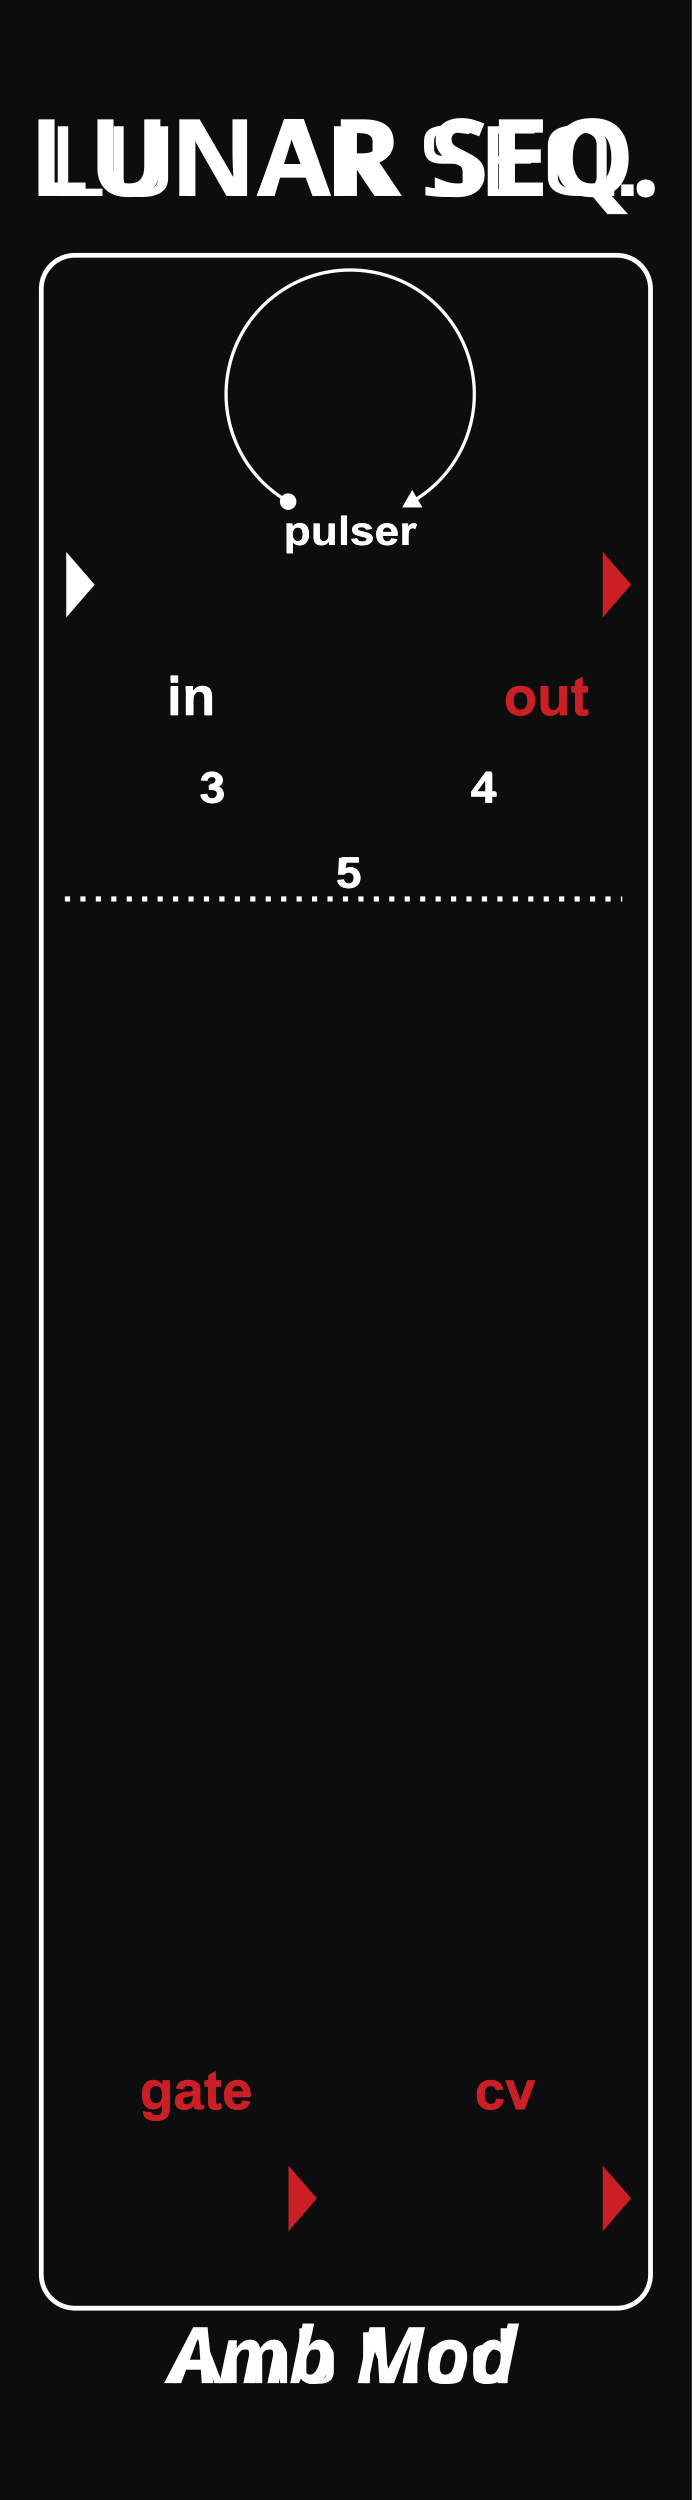
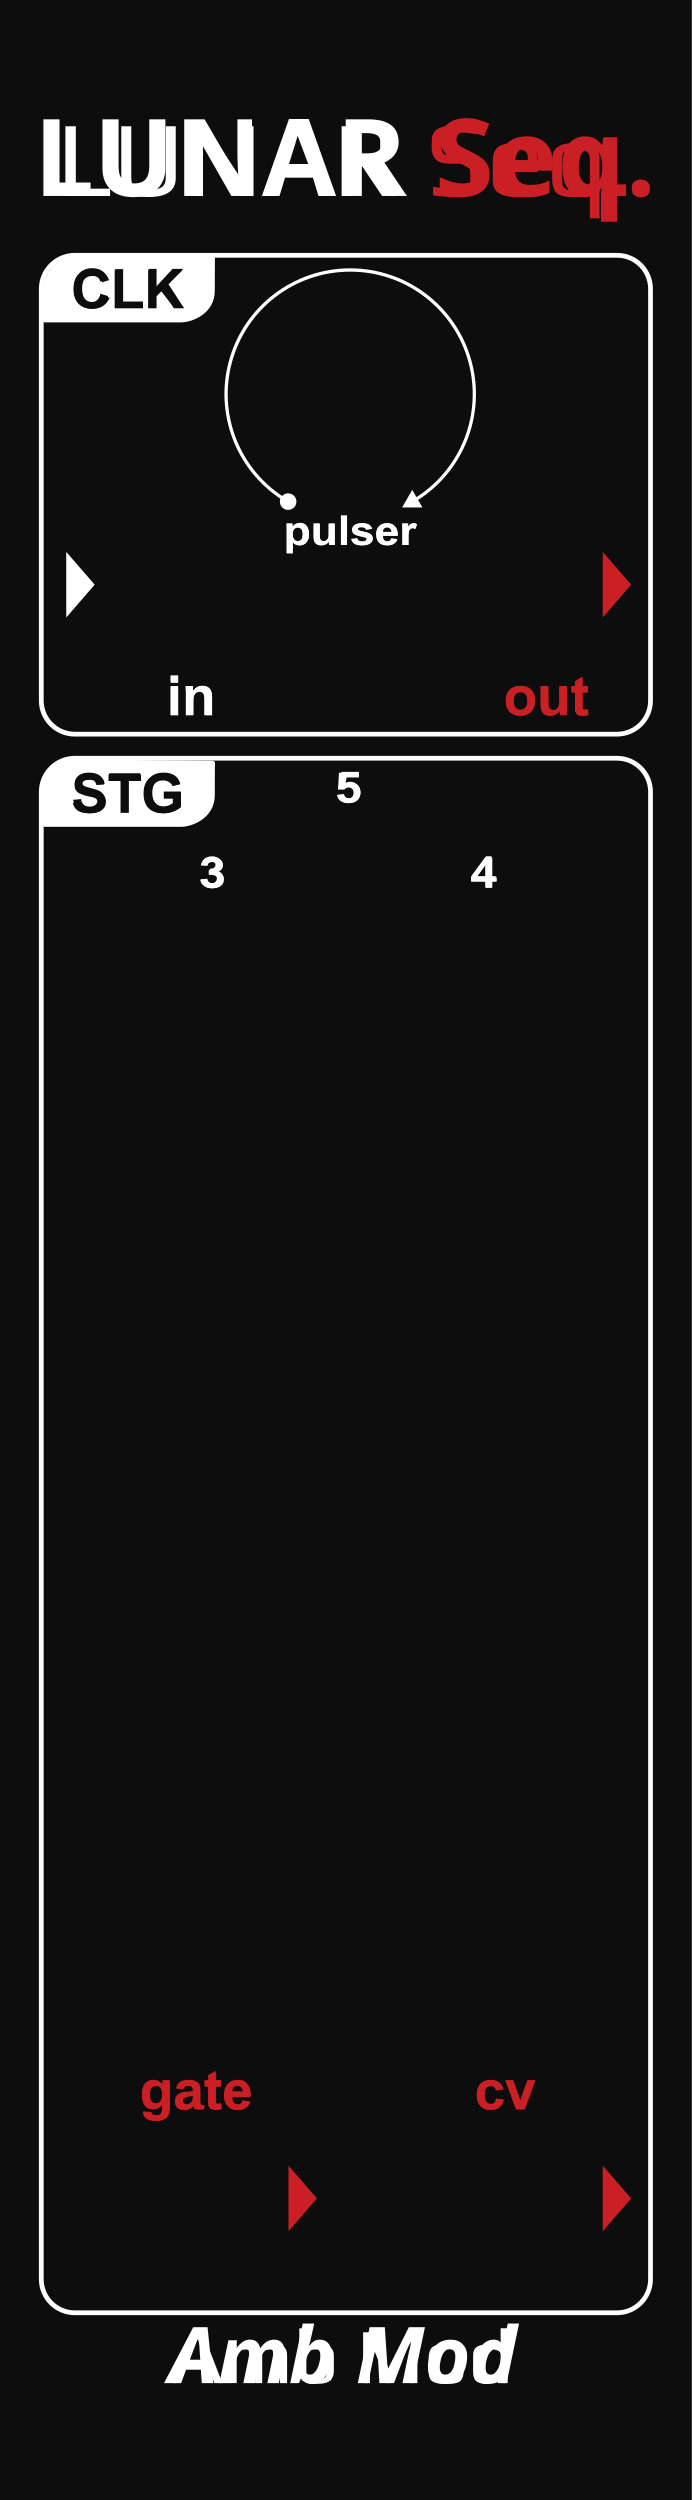
<svg xmlns="http://www.w3.org/2000/svg" width="35.56mm" height="128.5mm" viewBox="0 0 35.56 128.5" version="1.1" id="svg1">
  <defs id="defs1">
    <rect x="84.1" y="60.777" width="17.973" height="14.954" id="rect20" />
    <rect x="-6.86" y="102.347" width="128.14" height="83.689" id="rect11" />
  </defs>
  <rect x="0" y="0" width="35.56" height="128.5" style="fill:#0d0d0d;fill-opacity:1;stroke:none" id="rect1" />
-   <rect x="2.122" y="13.122" width="31.315" height="105.519" rx="1.726" ry="1.726" style="fill:none;fill-opacity:1;stroke:#fff;stroke-width:0.245;stroke-linejoin:round" id="box-clock" />
+   <rect x="2.122" y="13.122" width="31.315" height="24.614" rx="1.726" ry="1.726" style="fill:none;fill-opacity:1;stroke:#fff;stroke-width:0.245;stroke-linejoin:round" id="box-clock" />
  <text x="17.278" y="29.177" text-anchor="middle" id="label-pulser" style="font-weight:bold;font-size:2.187px;font-family:Arial;text-anchor:middle;fill:#fff;stroke-width:1" transform="scale(1.041629,0.9600343)">pulser</text>
  <g id="g1" transform="translate(9.71841)">
    <text x="7.901" y="122.492" font-family="sans-serif" font-size="4.025px" text-anchor="middle" fill="#fff" id="text52" style="stroke-width:1.548">
      <tspan style="font-style:italic;font-variant:normal;font-weight:bold;font-stretch:normal;font-family:Play;-inkscape-font-specification:'Play Bold Italic';stroke-width:1.548" id="tspan52">Amb Mod</tspan>
    </text>
    <path style="font-style:italic;font-weight:bold;font-size:4.025px;font-family:Play;-inkscape-font-specification:'Play Bold Italic';text-anchor:middle;fill:#fff;stroke-width:1.548" d="m 0.245,119.88 h 0.451 l 1.014,2.612 H 1.303 l -0.298,-0.793 h -1.119 l -0.294,0.793 h -0.386 z m 0.664,1.549 -0.443,-1.179 h -0.036 l -0.443,1.179 z m 1.175,-0.885 h 0.362 v 0.237 q 0.056,-0.278 0.656,-0.278 0.487,0 0.608,0.266 0.036,-0.129 0.217,-0.197 0.185,-0.068 0.451,-0.068 0.362,0 0.511,0.137 0.149,0.133 0.149,0.423 v 1.429 H 4.676 v -1.405 q 0,-0.076 -0.012,-0.125 -0.012,-0.048 -0.048,-0.097 -0.08,-0.101 -0.358,-0.101 -0.213,0 -0.318,0.028 -0.105,0.028 -0.145,0.097 -0.036,0.068 -0.036,0.197 v 1.405 H 3.396 v -1.405 q 0,-0.076 -0.012,-0.125 -0.012,-0.048 -0.048,-0.097 -0.08,-0.101 -0.354,-0.101 -0.221,0 -0.334,0.028 -0.113,0.028 -0.157,0.097 -0.044,0.064 -0.044,0.197 v 1.405 H 2.084 Z m 4.451,1.988 q -0.217,0 -0.35,-0.024 -0.129,-0.02 -0.258,-0.081 Q 5.666,122.303 5.666,121.856 v -2.181 h 0.362 v 0.584 0.229 q -0.004,0.105 -0.004,0.233 0.02,-0.093 0.169,-0.157 0.153,-0.06 0.443,-0.06 0.805,0 0.805,0.551 v 0.801 q 0,0.173 -0.052,0.302 -0.048,0.129 -0.129,0.201 -0.072,0.068 -0.201,0.109 -0.125,0.04 -0.25,0.052 -0.113,0.012 -0.274,0.012 z m 0.008,-0.237 q 0.209,0 0.318,-0.028 0.113,-0.032 0.161,-0.113 0.048,-0.081 0.048,-0.245 v -0.765 q 0,-0.165 -0.048,-0.245 -0.048,-0.085 -0.161,-0.109 -0.109,-0.028 -0.322,-0.028 -0.197,0 -0.306,0.032 -0.109,0.032 -0.157,0.117 -0.048,0.081 -0.048,0.233 v 0.765 q 0,0.165 0.044,0.245 0.048,0.081 0.157,0.113 0.109,0.028 0.314,0.028 z M 8.946,119.88 h 0.584 l 0.837,2.173 0.012,0.004 0.793,-2.177 h 0.563 v 2.612 h -0.342 v -2.209 h -0.02 l -0.841,2.209 h -0.35 l -0.865,-2.209 h -0.02 v 2.209 h -0.35 z m 4.266,2.652 q -0.258,0 -0.386,-0.02 -0.129,-0.016 -0.258,-0.076 -0.133,-0.06 -0.193,-0.193 -0.06,-0.137 -0.06,-0.366 v -0.676 q 0,-0.181 0.044,-0.318 0.044,-0.137 0.117,-0.213 0.06,-0.068 0.181,-0.105 0.125,-0.04 0.254,-0.052 0.145,-0.008 0.302,-0.008 0.209,0 0.314,0.012 0.109,0.008 0.229,0.04 0.125,0.036 0.193,0.109 0.068,0.072 0.117,0.209 0.044,0.141 0.044,0.326 v 0.676 q 0,0.342 -0.157,0.499 -0.064,0.064 -0.185,0.101 -0.121,0.036 -0.25,0.048 -0.153,0.008 -0.306,0.008 z m 0,-0.237 q 0.169,0 0.245,-0.008 0.076,-0.008 0.149,-0.044 0.072,-0.032 0.101,-0.105 0.032,-0.076 0.032,-0.209 v -0.789 q 0,-0.181 -0.044,-0.262 -0.044,-0.085 -0.153,-0.109 -0.105,-0.028 -0.33,-0.028 -0.225,0 -0.334,0.028 -0.105,0.024 -0.149,0.109 -0.044,0.081 -0.044,0.262 v 0.789 q 0,0.133 0.028,0.209 0.032,0.072 0.105,0.105 0.072,0.036 0.149,0.044 0.076,0.008 0.245,0.008 z m 2.157,0.237 q -0.29,0 -0.455,-0.056 -0.165,-0.06 -0.241,-0.193 -0.072,-0.133 -0.072,-0.37 v -0.857 q 0,-0.294 0.181,-0.423 0.185,-0.129 0.608,-0.129 0.254,0 0.435,0.064 0.185,0.064 0.189,0.185 h 0.008 l -0.008,-0.495 v -0.584 h 0.362 v 2.817 h -0.354 v -0.229 q 0,0.109 -0.173,0.185 -0.173,0.085 -0.479,0.085 z m 0.076,-0.25 q 0.302,0 0.435,-0.068 0.133,-0.068 0.133,-0.233 v -0.962 q 0,-0.262 -0.535,-0.262 -0.322,0 -0.419,0.048 -0.101,0.048 -0.101,0.213 v 0.962 q 0,0.165 0.109,0.233 0.113,0.068 0.378,0.068 z" id="text4" aria-label="Amb Mod" />
  </g>
  <g id="g2" transform="translate(2.540001)" style="fill:#fff">
    <text x="15.19" y="10.073" font-family="sans-serif" font-size="6.829px" font-weight="bold" text-anchor="middle" fill="#fff" id="text1" style="font-style:normal;font-variant:normal;font-weight:bold;font-stretch:normal;font-size:5.522px;font-family:Arial;-inkscape-font-specification:'Arial Bold';fill:#fff;stroke-width:2.626">
-       <tspan style="font-style:normal;font-variant:normal;font-weight:bold;font-stretch:normal;font-size:5.522px;font-family:Play;-inkscape-font-specification:'Play Bold';fill:#fff;fill-opacity:1;stroke-width:2.626" id="tspan13">LUNAR SEQ.</tspan>
+       <tspan style="font-style:normal;font-variant:normal;font-weight:bold;font-stretch:normal;font-size:5.522px;font-family:Play;-inkscape-font-specification:'Play Bold';fill:#fff;fill-opacity:1;stroke-width:2.626" id="tspan13">LUNAR <tspan style="fill:#ca1f25;fill-opacity:1" id="tspan32">Seq.</tspan>
+       </tspan>
    </text>
  </g>
  <path style="fill:#ca1f25;fill-opacity:1;stroke:none;stroke-width:0.2;stroke-linejoin:round;stroke-dasharray:none;stroke-opacity:1" id="path36-2" d="m 40.693,100.277 2.12,3.671 2.12,3.671 -4.239,0 -4.239,0 2.12,-3.671 z" transform="matrix(0,0.3979664,-0.1989601,0,52.39348,96.80539)" />
  <path style="fill:#ca1f25;fill-opacity:1;stroke:none;stroke-width:0.2;stroke-linejoin:round;stroke-dasharray:none;stroke-opacity:1" id="path2" d="m 40.693,100.277 2.12,3.671 2.12,3.671 -4.239,0 -4.239,0 2.12,-3.671 z" transform="matrix(0,0.3979664,-0.1989601,0,36.24051,96.80539)" />
-   <text x="10.482" y="42.98" text-anchor="middle" id="text8" style="font-weight:bold;font-size:2.338px;font-family:Arial;text-anchor:middle;fill:#fff;stroke-width:1" transform="scale(1.041629,0.9600343)">3</text>
-   <text x="17.206" y="47.538" text-anchor="middle" id="text9" style="font-weight:bold;font-size:2.338px;font-family:Arial;text-anchor:middle;fill:#fff;fill-opacity:1;stroke-width:1" transform="scale(1.041629,0.9600343)">5</text>
+   <text x="10.482" y="47.525" text-anchor="middle" id="text8" style="font-weight:bold;font-size:2.338px;font-family:Arial;text-anchor:middle;fill:#fff;stroke-width:1" transform="scale(1.041629,0.9600343)">3</text>
+   <text x="17.206" y="42.977" text-anchor="middle" id="text9" style="font-weight:bold;font-size:2.338px;font-family:Arial;text-anchor:middle;fill:#fff;fill-opacity:1;stroke-width:1" transform="scale(1.041629,0.9600343)">5</text>
  <path id="path178" style="baseline-shift:baseline;display:inline;overflow:visible;vector-effect:none;fill:#fff;stroke-width:1;stroke-linejoin:round;enable-background:accumulate;stop-color:#fff" d="m 18.001,13.792 c -2.926,0 -5.488,1.966 -6.245,4.792 -0.721,2.69 0.365,5.523 2.656,7.051 -0.071,0.191 0.004,0.411 0.186,0.517 0.199,0.115 0.464,0.048 0.581,-0.156 0.117,-0.203 0.048,-0.464 -0.156,-0.581 -0.064,-0.037 -0.133,-0.055 -0.201,-0.057 -0.12,-0.003 -0.237,0.045 -0.321,0.134 -2.229,-1.489 -3.282,-4.245 -2.581,-6.863 0.738,-2.752 3.231,-4.665 6.081,-4.665 2.85,0 5.343,1.913 6.081,4.665 0.711,2.655 -0.383,5.451 -2.676,6.924 l -0.217,-0.375 -0.522,0.907 h 1.047 l -0.224,-0.386 c 2.359,-1.512 3.485,-4.387 2.754,-7.115 -0.757,-2.826 -3.318,-4.792 -6.244,-4.792 z" />
  <text xml:space="preserve" transform="scale(0.2645833)" id="text11" style="writing-mode:lr-tb;direction:ltr;white-space:pre;shape-inside:url(#rect11);display:inline;opacity:0.319;fill:#fff;fill-opacity:1;stroke:#fff;stroke-width:1.002;stroke-dasharray:1, 2" />
  <path d="m 14.733,26.921 h 0.291 v 0.16 q 0.057,-0.082 0.154,-0.133 0.097,-0.051 0.215,-0.051 0.206,0 0.349,0.149 0.144,0.149 0.144,0.414 0,0.273 -0.145,0.425 -0.145,0.151 -0.35,0.151 -0.098,0 -0.178,-0.036 -0.079,-0.036 -0.167,-0.123 v 0.549 h -0.313 z m 0.309,0.526 q 0,0.184 0.079,0.272 0.079,0.087 0.192,0.087 0.109,0 0.181,-0.08 0.072,-0.081 0.072,-0.265 0,-0.171 -0.075,-0.254 -0.075,-0.083 -0.185,-0.083 -0.115,0 -0.19,0.082 -0.076,0.081 -0.076,0.241 z m 1.869,0.563 v -0.163 q -0.065,0.087 -0.17,0.137 -0.105,0.05 -0.221,0.05 -0.119,0 -0.214,-0.048 -0.095,-0.048 -0.137,-0.135 -0.042,-0.087 -0.042,-0.241 v -0.689 h 0.313 v 0.5 q 0,0.23 0.017,0.282 0.018,0.051 0.063,0.082 0.046,0.03 0.116,0.03 0.08,0 0.144,-0.04 0.063,-0.041 0.087,-0.1 0.023,-0.06 0.023,-0.294 v -0.459 h 0.313 v 1.089 z m 0.614,0 V 26.507 h 0.313 v 1.503 z m 0.523,-0.311 0.314,-0.044 q 0.02,0.084 0.081,0.128 0.061,0.043 0.171,0.043 0.121,0 0.182,-0.041 0.041,-0.029 0.041,-0.077 0,-0.033 -0.022,-0.054 -0.023,-0.021 -0.105,-0.038 -0.378,-0.077 -0.48,-0.14 -0.14,-0.088 -0.14,-0.245 0,-0.142 0.121,-0.238 0.121,-0.096 0.376,-0.096 0.243,0 0.36,0.073 0.118,0.073 0.162,0.215 l -0.295,0.05 q -0.019,-0.064 -0.072,-0.097 -0.052,-0.034 -0.15,-0.034 -0.123,0 -0.177,0.032 -0.036,0.023 -0.036,0.058 0,0.031 0.031,0.052 0.042,0.029 0.291,0.081 0.25,0.052 0.349,0.128 0.098,0.077 0.098,0.214 0,0.15 -0.136,0.257 -0.136,0.108 -0.402,0.108 -0.241,0 -0.383,-0.09 -0.14,-0.09 -0.184,-0.245 z m 2.062,-0.036 0.312,0.048 q -0.06,0.158 -0.19,0.241 -0.129,0.082 -0.324,0.082 -0.308,0 -0.456,-0.186 -0.117,-0.149 -0.117,-0.375 0,-0.271 0.154,-0.423 0.154,-0.154 0.388,-0.154 0.264,0 0.416,0.161 0.152,0.16 0.146,0.491 H 19.655 q 0.003,0.128 0.076,0.2 0.072,0.071 0.18,0.071 0.073,0 0.123,-0.037 0.05,-0.037 0.076,-0.119 z m 0.018,-0.291 q -0.003,-0.125 -0.07,-0.19 -0.067,-0.066 -0.162,-0.066 -0.102,0 -0.169,0.069 -0.067,0.069 -0.066,0.187 z m 0.864,0.638 H 20.68 v -1.089 h 0.29 v 0.155 q 0.075,-0.11 0.134,-0.145 0.06,-0.035 0.136,-0.035 0.107,0 0.206,0.054 l -0.097,0.251 q -0.079,-0.047 -0.147,-0.047 -0.066,0 -0.111,0.034 -0.046,0.033 -0.072,0.12 -0.026,0.087 -0.026,0.365 z" id="text13" style="font-weight:bold;font-size:2.187px;font-family:Arial;text-anchor:middle;fill:#fff" aria-label="pulser" />
-   <path d="m 17.353,45.225 0.333,-0.032 q 0.014,0.104 0.084,0.165 0.07,0.06 0.162,0.06 0.105,0 0.177,-0.078 0.073,-0.079 0.073,-0.237 0,-0.148 -0.073,-0.221 -0.071,-0.075 -0.187,-0.075 -0.144,0 -0.258,0.117 l -0.271,-0.036 0.171,-0.836 h 0.883 v 0.288 h -0.63 l -0.052,0.273 q 0.112,-0.051 0.228,-0.051 0.222,0 0.377,0.149 0.155,0.149 0.155,0.387 0,0.198 -0.125,0.354 -0.17,0.213 -0.472,0.213 -0.241,0 -0.394,-0.119 -0.152,-0.119 -0.182,-0.321 z" id="text19" style="font-weight:bold;font-size:1.979px;font-family:Arial;text-anchor:middle;fill:#fff;stroke-width:1" aria-label="5" />
-   <text x="23.865" y="42.98" text-anchor="middle" id="text10" style="font-weight:bold;font-size:2.338px;font-family:Arial;text-anchor:middle;fill:#fff;stroke-width:1" transform="scale(1.041629,0.9600343)">4</text>
+   <path d="m 17.353,40.846 0.333,-0.032 q 0.014,0.104 0.084,0.165 0.07,0.06 0.162,0.06 0.105,0 0.177,-0.078 0.073,-0.079 0.073,-0.237 0,-0.148 -0.073,-0.221 -0.071,-0.075 -0.187,-0.075 -0.144,0 -0.258,0.117 l -0.271,-0.036 0.171,-0.836 h 0.883 v 0.288 h -0.63 l -0.052,0.273 q 0.112,-0.051 0.228,-0.051 0.222,0 0.377,0.149 0.155,0.149 0.155,0.387 0,0.198 -0.125,0.354 -0.17,0.213 -0.472,0.213 -0.241,0 -0.394,-0.119 -0.152,-0.119 -0.182,-0.321 z" id="text19" style="font-weight:bold;font-size:1.979px;font-family:Arial;text-anchor:middle;fill:#fff;stroke-width:1" aria-label="5" />
+   <text x="23.865" y="47.525" text-anchor="middle" id="text10" style="font-weight:bold;font-size:2.338px;font-family:Arial;text-anchor:middle;fill:#fff;stroke-width:1" transform="scale(1.041629,0.9600343)">4</text>
  <text xml:space="preserve" transform="scale(0.2645833)" id="text20" style="writing-mode:lr-tb;direction:ltr;white-space:pre;shape-inside:url(#rect20);display:inline;opacity:0.319;fill:#fff;fill-opacity:1;stroke:#fff;stroke-width:1.002;stroke-dasharray:1, 2" />
  <path style="fill:#ca1f25;fill-opacity:1;stroke:none;stroke-width:0.2;stroke-linejoin:round;stroke-dasharray:none;stroke-opacity:1" id="path24" d="m 40.693,100.277 2.12,3.671 2.12,3.671 -4.239,0 -4.239,0 2.12,-3.671 z" transform="matrix(0,0.3979664,-0.1989601,0,52.39348,13.85789)" />
  <path style="fill:#fff;fill-opacity:1;stroke:none;stroke-width:0.2;stroke-linejoin:round;stroke-dasharray:none;stroke-opacity:1" id="path25" d="m 40.693,100.277 2.12,3.671 2.12,3.671 -4.239,0 -4.239,0 2.12,-3.671 z" transform="matrix(0,0.3979664,-0.1989601,0,24.81663,13.85789)" />
  <text x="9.823" y="36.76" font-family="sans-serif" font-size="2" text-anchor="middle" fill="#fff" id="text180-6" style="font-style:normal;font-variant:normal;font-weight:bold;font-stretch:normal;font-size:2.822px;font-family:Arial;-inkscape-font-specification:'Arial Bold';text-align:center;text-anchor:middle;fill:#fff">
    <tspan style="fill:#fff" id="tspan180-6">in</tspan>
  </text>
  <text x="28.08" y="36.76" font-family="sans-serif" font-size="2" text-anchor="middle" fill="#fff" id="text356" style="font-style:normal;font-variant:normal;font-weight:bold;font-stretch:normal;font-size:2.822px;font-family:Arial;-inkscape-font-specification:'Arial Bold';text-align:center;text-anchor:middle;fill:#ca1f25;fill-opacity:1">
    <tspan style="fill:#ca1f25;fill-opacity:1" id="tspan356">out</tspan>
  </text>
  <path d="m 8.772,35.098 v -0.358 h 0.387 v 0.358 z m 0,1.662 v -1.463 h 0.387 v 1.463 z m 2.115,0 H 10.5 v -0.747 q 0,-0.237 -0.025,-0.306 -0.025,-0.07 -0.081,-0.109 -0.055,-0.039 -0.134,-0.039 -0.101,0 -0.181,0.055 -0.08,0.055 -0.11,0.146 -0.029,0.091 -0.029,0.336 v 0.663 h -0.387 v -1.463 h 0.36 v 0.215 q 0.192,-0.248 0.482,-0.248 0.128,0 0.234,0.047 0.106,0.045 0.16,0.117 0.055,0.072 0.076,0.163 0.022,0.091 0.022,0.26 z" id="text368" style="font-weight:bold;font-size:2.822px;font-family:Arial;-inkscape-font-specification:'Arial Bold';text-align:center;text-anchor:middle;fill:#fff" aria-label="in" />
  <path d="m 25.999,36.008 q 0,-0.193 0.095,-0.373 0.095,-0.181 0.269,-0.276 0.175,-0.095 0.39,-0.095 0.332,0 0.544,0.216 0.212,0.215 0.212,0.544 0,0.332 -0.215,0.551 -0.214,0.218 -0.539,0.218 -0.201,0 -0.384,-0.091 -0.182,-0.091 -0.277,-0.266 -0.095,-0.176 -0.095,-0.429 z m 0.397,0.021 q 0,0.218 0.103,0.333 0.103,0.116 0.255,0.116 0.152,0 0.254,-0.116 0.103,-0.116 0.103,-0.336 0,-0.215 -0.103,-0.331 -0.102,-0.116 -0.254,-0.116 -0.152,0 -0.255,0.116 -0.103,0.116 -0.103,0.333 z m 2.38,0.732 v -0.219 q -0.08,0.117 -0.211,0.185 -0.13,0.068 -0.274,0.068 -0.147,0 -0.265,-0.065 -0.117,-0.065 -0.169,-0.182 -0.052,-0.117 -0.052,-0.324 v -0.926 h 0.387 v 0.672 q 0,0.309 0.021,0.379 0.022,0.069 0.079,0.11 0.057,0.04 0.143,0.04 0.099,0 0.178,-0.054 0.079,-0.055 0.107,-0.135 0.029,-0.081 0.029,-0.395 v -0.617 h 0.387 v 1.463 z m 1.432,-1.463 v 0.309 H 29.943 v 0.59 q 0,0.179 0.007,0.209 0.008,0.029 0.034,0.048 0.028,0.019 0.066,0.019 0.054,0 0.156,-0.037 l 0.033,0.3 q -0.135,0.058 -0.306,0.058 -0.105,0 -0.189,-0.035 -0.084,-0.036 -0.124,-0.091 -0.039,-0.057 -0.054,-0.152 -0.012,-0.068 -0.012,-0.273 v -0.638 h -0.178 v -0.309 h 0.178 v -0.291 l 0.389,-0.226 v 0.517 z" id="text369" style="font-weight:bold;font-size:2.822px;font-family:Arial;-inkscape-font-specification:'Arial Bold';text-align:center;text-anchor:middle;fill:#ca1f25" aria-label="out" />
  <text x="25.963" y="108.419" font-family="sans-serif" font-size="2" text-anchor="middle" fill="#fff" id="text25" style="font-style:normal;font-variant:normal;font-weight:bold;font-stretch:normal;font-size:2.822px;font-family:Arial;-inkscape-font-specification:'Arial Bold';text-align:center;text-anchor:middle;fill:#ca1f25;fill-opacity:1">
    <tspan style="fill:#ca1f25;fill-opacity:1" id="tspan25">cv</tspan>
  </text>
  <text x="10.088" y="108.419" font-family="sans-serif" font-size="2" text-anchor="middle" fill="#fff" id="text26" style="font-style:normal;font-variant:normal;font-weight:bold;font-stretch:normal;font-size:2.822px;font-family:Arial;-inkscape-font-specification:'Arial Bold';text-align:center;text-anchor:middle;fill:#ca1f25;fill-opacity:1">
    <tspan style="fill:#ca1f25;fill-opacity:1" id="tspan26">gate</tspan>
  </text>
  <path d="m 25.872,107.388 -0.382,0.069 q -0.019,-0.114 -0.088,-0.172 -0.068,-0.058 -0.176,-0.058 -0.145,0 -0.232,0.101 -0.085,0.099 -0.085,0.333 0,0.26 0.087,0.368 0.088,0.107 0.236,0.107 0.11,0 0.181,-0.062 0.07,-0.063 0.099,-0.216 l 0.38,0.065 q -0.059,0.262 -0.227,0.396 -0.168,0.134 -0.451,0.134 -0.321,0 -0.513,-0.203 -0.19,-0.203 -0.19,-0.561 0,-0.362 0.192,-0.564 0.192,-0.203 0.518,-0.203 0.267,0 0.424,0.116 0.158,0.114 0.227,0.35 z m 0.696,1.031 -0.59,-1.463 h 0.407 l 0.276,0.747 0.08,0.249 q 0.032,-0.095 0.04,-0.125 0.019,-0.062 0.041,-0.124 l 0.278,-0.747 h 0.398 l -0.582,1.463 z" id="text27" style="font-weight:bold;font-size:2.822px;font-family:Arial;-inkscape-font-specification:'Arial Bold';text-align:center;text-anchor:middle;fill:#ca1f25" aria-label="cv" />
  <path d="m 7.353,108.516 0.442,0.054 q 0.011,0.077 0.051,0.106 0.055,0.041 0.174,0.041 0.152,0 0.227,-0.045 0.051,-0.03 0.077,-0.098 0.018,-0.048 0.018,-0.178 v -0.214 q -0.174,0.237 -0.438,0.237 -0.295,0 -0.467,-0.249 -0.135,-0.197 -0.135,-0.491 0,-0.368 0.176,-0.562 0.178,-0.194 0.441,-0.194 0.271,0 0.448,0.238 v -0.205 h 0.362 v 1.313 q 0,0.259 -0.043,0.387 -0.043,0.128 -0.12,0.201 -0.077,0.073 -0.207,0.114 -0.128,0.041 -0.325,0.041 -0.372,0 -0.528,-0.128 -0.156,-0.127 -0.156,-0.322 0,-0.019 0.001,-0.047 z M 7.699,107.657 q 0,0.233 0.09,0.342 0.091,0.107 0.223,0.107 0.142,0 0.24,-0.11 0.098,-0.112 0.098,-0.329 0,-0.227 -0.094,-0.338 -0.094,-0.11 -0.237,-0.11 -0.139,0 -0.23,0.109 -0.09,0.107 -0.09,0.329 z m 1.703,-0.255 -0.351,-0.063 q 0.059,-0.212 0.204,-0.314 0.145,-0.102 0.43,-0.102 0.259,0 0.386,0.062 0.127,0.061 0.178,0.156 0.052,0.094 0.052,0.346 l -0.004,0.452 q 0,0.193 0.018,0.285 0.019,0.091 0.07,0.196 H 10.002 q -0.015,-0.039 -0.037,-0.114 -0.01,-0.034 -0.014,-0.045 -0.099,0.097 -0.212,0.145 -0.113,0.048 -0.241,0.048 -0.226,0 -0.357,-0.123 -0.13,-0.123 -0.13,-0.31 0,-0.124 0.059,-0.22 0.059,-0.098 0.165,-0.149 0.107,-0.052 0.309,-0.091 0.271,-0.051 0.376,-0.095 v -0.039 q 0,-0.112 -0.055,-0.158 -0.055,-0.048 -0.208,-0.048 -0.103,0 -0.161,0.041 -0.058,0.04 -0.094,0.142 z m 0.518,0.314 q -0.074,0.025 -0.236,0.059 -0.161,0.034 -0.211,0.068 -0.076,0.054 -0.076,0.136 0,0.081 0.061,0.141 0.061,0.059 0.154,0.059 0.105,0 0.2,-0.069 0.07,-0.052 0.092,-0.128 0.015,-0.05 0.015,-0.189 z m 1.433,-0.761 v 0.309 h -0.265 v 0.59 q 0,0.179 0.007,0.209 0.008,0.029 0.034,0.048 0.028,0.019 0.066,0.019 0.054,0 0.156,-0.037 l 0.033,0.3 q -0.135,0.058 -0.306,0.058 -0.105,0 -0.189,-0.035 -0.084,-0.036 -0.124,-0.091 -0.039,-0.057 -0.054,-0.152 -0.012,-0.068 -0.012,-0.273 v -0.638 h -0.178 v -0.309 h 0.178 v -0.291 l 0.389,-0.226 v 0.517 z m 1.116,0.998 0.386,0.065 q -0.074,0.212 -0.236,0.324 -0.16,0.11 -0.401,0.11 -0.382,0 -0.565,-0.249 -0.145,-0.2 -0.145,-0.504 0,-0.364 0.19,-0.569 0.19,-0.207 0.481,-0.207 0.327,0 0.515,0.216 0.189,0.215 0.181,0.66 h -0.97 q 0.004,0.172 0.094,0.269 0.09,0.095 0.223,0.095 0.091,0 0.153,-0.05 0.062,-0.05 0.094,-0.16 z m 0.022,-0.391 q -0.004,-0.168 -0.087,-0.255 -0.083,-0.088 -0.201,-0.088 -0.127,0 -0.209,0.092 -0.083,0.092 -0.081,0.251 z" id="text28" style="font-weight:bold;font-size:2.822px;font-family:Arial;-inkscape-font-specification:'Arial Bold';text-align:center;text-anchor:middle;fill:#ca1f25" aria-label="gate" />
-   <g id="path28" style="opacity:1;fill:#fff;fill-opacity:1" transform="translate(0,8.373093)">
-     <path style="baseline-shift:baseline;display:inline;overflow:visible;vector-effect:none;fill:#fff;fill-opacity:1;stroke-dasharray:0.265, 0.529;enable-background:accumulate;stop-color:#fff;stop-opacity:1" d="m 3.336,37.701 v 0.266 h 0.266 v -0.266 z m 0.795,0 v 0.266 h 0.264 v -0.266 z m 0.793,0 v 0.266 h 0.266 v -0.266 z m 0.795,0 v 0.266 h 0.264 v -0.266 z m 0.793,0 v 0.266 h 0.266 v -0.266 z m 0.793,0 v 0.266 h 0.266 v -0.266 z m 0.795,0 v 0.266 h 0.264 v -0.266 z m 0.793,0 v 0.266 h 0.266 v -0.266 z m 0.795,0 v 0.266 h 0.264 v -0.266 z m 0.793,0 v 0.266 h 0.266 v -0.266 z m 0.793,0 v 0.266 h 0.266 v -0.266 z m 0.795,0 v 0.266 h 0.264 v -0.266 z m 0.793,0 v 0.266 h 0.266 v -0.266 z m 0.795,0 v 0.266 h 0.264 v -0.266 z m 0.793,0 v 0.266 h 0.266 v -0.266 z m 0.793,0 v 0.266 h 0.266 v -0.266 z m 0.795,0 v 0.266 h 0.264 v -0.266 z m 0.793,0 v 0.266 h 0.266 v -0.266 z m 0.795,0 v 0.266 h 0.264 v -0.266 z m 0.793,0 v 0.266 h 0.266 v -0.266 z m 0.793,0 v 0.266 h 0.266 v -0.266 z m 0.795,0 v 0.266 h 0.264 v -0.266 z m 0.793,0 v 0.266 h 0.266 v -0.266 z m 0.795,0 v 0.266 h 0.264 v -0.266 z m 0.793,0 v 0.266 h 0.266 v -0.266 z m 0.793,0 v 0.266 h 0.266 v -0.266 z m 0.795,0 v 0.266 h 0.264 v -0.266 z m 0.793,0 v 0.266 h 0.266 v -0.266 z m 0.795,0 v 0.266 h 0.264 v -0.266 z m 0.793,0 v 0.266 h 0.266 v -0.266 z m 0.793,0 v 0.266 h 0.266 v -0.266 z m 0.795,0 v 0.266 h 0.264 v -0.266 z m 0.793,0 v 0.266 h 0.266 v -0.266 z m 0.795,0 v 0.266 h 0.264 v -0.266 z m 0.793,0 v 0.266 h 0.266 v -0.266 z m 0.793,0 v 0.266 h 0.266 v -0.266 z m 0.795,0 v 0.266 h 0.07 v -0.266 z" id="path30" />
+   <path d="m 10.332,45.199 0.323,-0.036 q 0.015,0.114 0.083,0.174 0.068,0.06 0.164,0.06 0.103,0 0.174,-0.072 0.071,-0.072 0.071,-0.195 0,-0.116 -0.068,-0.184 -0.068,-0.068 -0.165,-0.068 -0.064,0 -0.153,0.023 l 0.037,-0.251 q 0.136,0.003 0.207,-0.054 0.071,-0.058 0.071,-0.153 0,-0.081 -0.052,-0.129 -0.052,-0.048 -0.139,-0.048 -0.086,0 -0.146,0.055 -0.061,0.055 -0.074,0.16 l -0.308,-0.048 q 0.032,-0.146 0.096,-0.232 0.065,-0.088 0.181,-0.137 0.117,-0.05 0.26,-0.05 0.246,0 0.395,0.145 0.122,0.118 0.122,0.267 0,0.211 -0.251,0.338 0.15,0.03 0.239,0.133 0.09,0.103 0.09,0.249 0,0.211 -0.168,0.361 -0.168,0.149 -0.417,0.149 -0.237,0 -0.392,-0.125 -0.156,-0.126 -0.181,-0.329 z" id="text31" style="font-weight:bold;font-size:2.338px;font-family:Arial;text-anchor:middle;fill:#fff" aria-label="3" />
+   <path d="m 24.94,45.626 v -0.323 h -0.713 v -0.27 l 0.756,-1.02 h 0.281 v 1.019 h 0.216 v 0.271 h -0.216 v 0.323 z m 0,-0.594 v -0.549 l -0.401,0.549 z" id="text32" style="font-weight:bold;font-size:2.338px;font-family:Arial;text-anchor:middle;fill:#fff" aria-label="4" />
+   <g id="g34" transform="translate(2.540001)" style="fill:#fff">
+     <g id="text34" style="font-weight:bold;font-size:5.522px;font-family:Arial;-inkscape-font-specification:'Arial Bold';text-anchor:middle;stroke-width:2.626" aria-label="LUNAR Seq.">
+       <path style="font-family:Play;-inkscape-font-specification:'Play Bold';fill:#fff" d="M 0.822,6.489 H 1.357 V 9.698 H 3.119 V 10.073 H 0.822 Z M 5.09,10.128 q -0.293,0 -0.514,-0.039 Q 4.361,10.051 4.151,9.957 3.931,9.858 3.809,9.653 3.693,9.449 3.693,9.156 V 6.489 h 0.514 v 2.662 q 0,0.337 0.226,0.48 0.226,0.138 0.668,0.138 0.442,0 0.657,-0.138 Q 5.979,9.488 5.979,9.151 V 6.489 h 0.514 v 2.667 q 0,0.972 -1.403,0.972 z M 7.426,6.489 H 8.072 L 10.022,9.449 V 6.489 h 0.469 V 10.073 H 9.845 L 7.895,7.064 V 10.073 H 7.426 Z m 5.036,0 h 0.618 l 1.392,3.584 H 13.915 L 13.506,8.985 h -1.535 l -0.403,1.088 h -0.53 z M 13.373,8.615 12.766,6.997 h -0.05 l -0.607,1.618 z m 1.646,-2.126 h 1.259 q 0.475,0 0.74,0.061 0.271,0.055 0.392,0.204 0.127,0.149 0.127,0.436 v 0.618 q 0,0.32 -0.265,0.497 -0.26,0.171 -0.663,0.171 l 1.149,1.596 H 17.101 L 16.074,8.543 h -0.519 v 1.53 h -0.536 z m 1.237,1.701 q 0.398,0 0.569,-0.094 0.177,-0.099 0.177,-0.353 V 7.246 q 0,-0.403 -0.696,-0.403 H 15.555 V 8.19 Z" id="path34" />
+       <path style="font-family:Play;-inkscape-font-specification:'Play Bold';fill:#ca1f25" d="m 20.812,10.128 q -0.458,0 -1.093,-0.088 V 9.593 q 0.641,0.138 1.127,0.138 0.409,0 0.596,-0.088 0.188,-0.094 0.188,-0.342 V 8.836 q 0,-0.232 -0.133,-0.326 -0.133,-0.094 -0.464,-0.094 H 20.613 q -0.525,0 -0.745,-0.21 Q 19.647,7.997 19.647,7.555 V 7.268 q 0,-0.293 0.127,-0.475 0.133,-0.182 0.436,-0.271 0.309,-0.088 0.845,-0.088 0.359,0 0.922,0.061 v 0.403 q -0.63,-0.094 -0.961,-0.094 -0.514,0 -0.679,0.099 -0.171,0.105 -0.171,0.348 v 0.409 q 0,0.188 0.133,0.276 0.138,0.083 0.469,0.083 h 0.431 q 0.37,0 0.574,0.088 0.21,0.088 0.293,0.271 0.088,0.177 0.088,0.48 v 0.26 q 0,0.381 -0.144,0.602 -0.138,0.221 -0.431,0.315 -0.293,0.094 -0.768,0.094 z m 3.203,0 q -1.226,0 -1.226,-0.817 V 8.256 q 0,-0.486 0.276,-0.696 0.282,-0.215 0.906,-0.215 0.591,0 0.85,0.204 0.265,0.204 0.265,0.707 v 0.591 h -1.795 v 0.403 q 0,0.276 0.193,0.398 0.193,0.121 0.596,0.121 0.381,0 0.9,-0.133 v 0.381 q -0.508,0.11 -0.966,0.11 z M 24.589,8.521 V 8.102 q 0,-0.243 -0.149,-0.331 -0.144,-0.094 -0.497,-0.094 -0.342,0 -0.497,0.094 -0.155,0.088 -0.155,0.331 v 0.42 z m 3.192,1.381 q -0.11,0.226 -0.806,0.226 -0.254,0 -0.403,-0.017 -0.149,-0.017 -0.293,-0.066 -0.149,-0.055 -0.237,-0.155 -0.088,-0.099 -0.144,-0.271 -0.055,-0.166 -0.055,-0.42 v -0.988 q 0,-0.464 0.287,-0.663 0.293,-0.204 0.966,-0.204 0.641,0 0.911,0.204 0.271,0.199 0.271,0.663 V 11.222 H 27.781 Z M 27.074,9.786 q 0.293,0 0.436,-0.039 0.149,-0.044 0.21,-0.155 0.061,-0.116 0.061,-0.337 V 8.278 q 0,-0.254 -0.061,-0.37 -0.061,-0.121 -0.204,-0.16 -0.144,-0.044 -0.436,-0.044 -0.342,0 -0.491,0.039 -0.144,0.039 -0.193,0.155 -0.044,0.116 -0.044,0.381 v 0.977 q 0,0.226 0.066,0.337 0.066,0.11 0.215,0.155 0.155,0.039 0.442,0.039 z m 1.922,-0.309 h 0.641 v 0.596 h -0.641 z" id="path35" />
+     </g>
  </g>
-   <g id="g30" transform="translate(2.540001)" style="fill:#fff">
-     <path style="font-weight:bold;font-size:5.522px;font-family:Play;-inkscape-font-specification:'Play Bold';text-anchor:middle;stroke-width:2.626;fill:#fff" d="M 0.429,6.489 H 0.965 V 9.698 H 2.727 V 10.073 H 0.429 Z M 4.698,10.128 q -0.293,0 -0.514,-0.039 Q 3.969,10.051 3.759,9.957 3.538,9.858 3.417,9.653 3.301,9.449 3.301,9.156 V 6.489 h 0.514 v 2.662 q 0,0.337 0.226,0.48 0.226,0.138 0.668,0.138 0.442,0 0.657,-0.138 Q 5.587,9.488 5.587,9.151 V 6.489 h 0.514 v 2.667 q 0,0.972 -1.403,0.972 z M 7.034,6.489 H 7.68 L 9.629,9.449 V 6.489 H 10.099 V 10.073 H 9.453 L 7.503,7.064 V 10.073 H 7.034 Z m 5.036,0 h 0.618 l 1.392,3.584 H 13.523 L 13.114,8.985 h -1.535 l -0.403,1.088 h -0.53 z M 12.981,8.615 12.374,6.997 h -0.05 l -0.607,1.618 z m 1.646,-2.126 h 1.259 q 0.475,0 0.74,0.061 0.271,0.055 0.392,0.204 0.127,0.149 0.127,0.436 v 0.618 q 0,0.32 -0.265,0.497 -0.26,0.171 -0.663,0.171 l 1.149,1.596 H 16.709 L 15.682,8.543 h -0.519 v 1.53 h -0.536 z m 1.237,1.701 q 0.398,0 0.569,-0.094 0.177,-0.099 0.177,-0.353 V 7.246 q 0,-0.403 -0.696,-0.403 H 15.163 V 8.19 Z m 4.556,1.938 q -0.458,0 -1.093,-0.088 V 9.593 q 0.641,0.138 1.127,0.138 0.409,0 0.596,-0.088 0.188,-0.094 0.188,-0.342 V 8.836 q 0,-0.232 -0.133,-0.326 -0.133,-0.094 -0.464,-0.094 h -0.42 q -0.525,0 -0.745,-0.21 Q 19.255,7.997 19.255,7.555 V 7.268 q 0,-0.293 0.127,-0.475 0.133,-0.182 0.436,-0.271 0.309,-0.088 0.845,-0.088 0.359,0 0.922,0.061 v 0.403 q -0.63,-0.094 -0.961,-0.094 -0.514,0 -0.679,0.099 -0.171,0.105 -0.171,0.348 v 0.409 q 0,0.188 0.133,0.276 0.138,0.083 0.469,0.083 h 0.431 q 0.37,0 0.574,0.088 0.21,0.088 0.293,0.271 0.088,0.177 0.088,0.48 v 0.26 q 0,0.381 -0.144,0.602 -0.138,0.221 -0.431,0.315 -0.293,0.094 -0.768,0.094 z m 2.109,-3.639 h 2.408 v 0.376 h -1.872 v 1.171 h 1.69 v 0.376 h -1.69 v 1.287 h 1.927 v 0.376 h -2.463 z m 4.6,3.584 q -1.508,0 -1.508,-0.972 V 7.461 q 0,-1.027 1.508,-1.027 1.513,0 1.513,1.022 v 1.48 q 0,0.508 -0.491,0.834 h 0.884 v 0.304 z m 0.011,-0.359 q 0.988,0 0.988,-0.618 V 7.445 q 0,-0.663 -0.994,-0.663 -0.221,0 -0.381,0.028 -0.16,0.022 -0.304,0.088 -0.315,0.149 -0.315,0.547 v 1.651 q 0,0.618 1.005,0.618 z m 2.248,-0.237 h 0.641 v 0.596 h -0.641 z" id="text30" aria-label="LUNAR SEQ." />
-   </g>
-   <path d="m 9.919,42.536 0.31,-0.038 q 0.015,0.119 0.08,0.181 0.065,0.063 0.158,0.063 0.099,0 0.167,-0.075 0.068,-0.075 0.068,-0.203 0,-0.121 -0.065,-0.192 -0.065,-0.071 -0.159,-0.071 -0.062,0 -0.147,0.024 l 0.035,-0.261 q 0.13,0.003 0.199,-0.056 0.068,-0.06 0.068,-0.16 0,-0.084 -0.05,-0.135 -0.05,-0.05 -0.134,-0.05 -0.082,0 -0.14,0.057 -0.058,0.057 -0.071,0.167 l -0.296,-0.05 q 0.031,-0.152 0.092,-0.242 0.063,-0.091 0.173,-0.143 0.112,-0.053 0.25,-0.053 0.236,0 0.379,0.151 0.118,0.123 0.118,0.279 0,0.22 -0.241,0.352 0.144,0.031 0.229,0.138 0.087,0.107 0.087,0.259 0,0.22 -0.161,0.376 -0.161,0.155 -0.401,0.155 -0.227,0 -0.377,-0.13 -0.15,-0.131 -0.173,-0.342 z" id="text31" style="font-weight:bold;font-size:2.338px;font-family:Arial;text-anchor:middle;fill:#fff" transform="scale(1.041629,0.9600343)" aria-label="3" />
-   <path d="M 23.943,42.98 V 42.644 h -0.685 v -0.281 l 0.726,-1.063 h 0.269 v 1.062 h 0.208 v 0.282 h -0.208 v 0.337 z m 0,-0.619 v -0.572 l -0.385,0.572 z" id="text32" style="font-weight:bold;font-size:2.338px;font-family:Arial;text-anchor:middle;fill:#fff" transform="scale(1.041629,0.9600343)" aria-label="4" />
+   <path id="path5" style="font-weight:bold;font-size:5.522px;font-family:Arial;-inkscape-font-specification:'Arial Bold';text-anchor:middle;fill:#fff;fill-opacity:1;stroke:#fff;stroke-width:0.224;stroke-linejoin:round;stroke-dasharray:none;stroke-opacity:1" d="m 3.962,13.223 c -0.903,-0.008 -1.656,0.858 -1.656,1.726 v 1.509 c 0,0 4.663,0 6.995,0 0.542,0 1.627,-0.422 1.627,-1.509 0,-1.088 0.008,-1.662 0.008,-1.662 z" />
+   <text x="6.566" y="15.838" font-family="sans-serif" font-size="2" text-anchor="middle" fill="#fff" id="text6" style="font-style:normal;font-variant:normal;font-weight:bold;font-stretch:normal;font-size:2.822px;font-family:Arial;-inkscape-font-specification:'Arial Bold';text-align:center;text-anchor:middle;fill:#0d0d0d;fill-opacity:1;stroke-width:2.626">CLK</text>
+   <path d="m 5.163,15.096 0.395,0.125 q -0.091,0.331 -0.303,0.492 -0.211,0.16 -0.536,0.16 -0.402,0 -0.661,-0.274 -0.259,-0.276 -0.259,-0.752 0,-0.504 0.26,-0.783 0.26,-0.28 0.685,-0.28 0.371,0 0.602,0.219 0.138,0.13 0.207,0.372 L 5.15,14.471 q -0.036,-0.157 -0.15,-0.248 -0.113,-0.091 -0.276,-0.091 -0.225,0 -0.365,0.161 -0.139,0.161 -0.139,0.522 0,0.383 0.138,0.546 0.138,0.163 0.358,0.163 0.163,0 0.28,-0.103 0.117,-0.103 0.168,-0.325 z m 0.757,0.743 v -2.004 h 0.408 v 1.663 h 1.014 v 0.34 z m 1.718,0 v -2.02 h 0.408 v 0.897 l 0.824,-0.897 h 0.548 l -0.761,0.787 0.802,1.233 H 8.932 L 8.377,14.89 8.046,15.228 v 0.61 z" id="text35" style="font-weight:bold;font-size:2.822px;font-family:Arial;-inkscape-font-specification:'Arial Bold';text-align:center;text-anchor:middle;fill:#0d0d0d;stroke-width:2.626" aria-label="CLK" />
+   <rect x="2.122" y="38.974" width="31.315" height="79.903" rx="1.726" ry="1.726" style="fill:none;fill-opacity:1;stroke:#fff;stroke-width:0.245;stroke-linejoin:round" id="rect35" />
+   <path id="path37" style="font-weight:bold;font-size:5.522px;font-family:Arial;-inkscape-font-specification:'Arial Bold';text-anchor:middle;fill:#fff;fill-opacity:1;stroke:#fff;stroke-width:0.224;stroke-linejoin:round;stroke-dasharray:none;stroke-opacity:1" d="m 3.962,39.152 c -1.005,-0.009 -1.656,0.627 -1.656,1.726 v 1.509 h 6.995 c 0.542,0 1.627,-0.422 1.627,-1.509 0,-1.088 0.008,-1.662 0.008,-1.662 z" />
+   <text x="6.566" y="41.768" font-family="sans-serif" font-size="2" text-anchor="middle" fill="#fff" id="text37" style="font-style:normal;font-variant:normal;font-weight:bold;font-stretch:normal;font-size:2.822px;font-family:Arial;-inkscape-font-specification:'Arial Bold';text-align:center;text-anchor:middle;fill:#0d0d0d;fill-opacity:1;stroke-width:2.626">STG</text>
+   <path d="m 3.767,41.11 0.397,-0.039 q 0.036,0.2 0.145,0.294 0.11,0.094 0.296,0.094 0.197,0 0.296,-0.083 0.101,-0.084 0.101,-0.196 0,-0.072 -0.043,-0.121 -0.041,-0.051 -0.146,-0.088 -0.072,-0.025 -0.327,-0.088 -0.328,-0.081 -0.46,-0.2 -0.186,-0.167 -0.186,-0.407 0,-0.154 0.087,-0.288 0.088,-0.135 0.252,-0.205 0.165,-0.07 0.398,-0.07 0.38,0 0.572,0.167 0.193,0.167 0.203,0.445 l -0.408,0.018 q -0.026,-0.156 -0.113,-0.223 -0.085,-0.069 -0.258,-0.069 -0.178,0 -0.278,0.073 -0.065,0.047 -0.065,0.125 0,0.072 0.061,0.123 0.077,0.065 0.375,0.135 0.298,0.07 0.44,0.146 0.143,0.074 0.223,0.205 0.081,0.13 0.081,0.321 0,0.174 -0.096,0.325 -0.096,0.152 -0.273,0.226 -0.176,0.073 -0.44,0.073 -0.383,0 -0.588,-0.176 Q 3.807,41.449 3.767,41.11 Z m 2.441,0.657 V 40.089 H 5.608 v -0.342 h 1.605 v 0.342 H 6.615 v 1.678 z m 2.209,-0.743 v -0.34 h 0.879 v 0.805 q -0.128,0.124 -0.372,0.219 -0.243,0.094 -0.492,0.094 -0.317,0 -0.553,-0.132 -0.236,-0.134 -0.354,-0.38 -0.119,-0.248 -0.119,-0.539 0,-0.316 0.132,-0.561 0.132,-0.245 0.387,-0.376 0.194,-0.101 0.484,-0.101 0.376,0 0.587,0.158 0.212,0.157 0.273,0.435 l -0.405,0.076 Q 8.821,40.234 8.703,40.148 q -0.117,-0.087 -0.294,-0.087 -0.267,0 -0.426,0.169 -0.157,0.169 -0.157,0.503 0,0.36 0.16,0.54 0.16,0.179 0.419,0.179 0.128,0 0.256,-0.05 0.13,-0.051 0.222,-0.123 v -0.256 z" id="text38" style="font-weight:bold;font-size:2.822px;font-family:Arial;-inkscape-font-specification:'Arial Bold';text-align:center;text-anchor:middle;fill:#0d0d0d;stroke-width:2.626" aria-label="STG" />
</svg>
